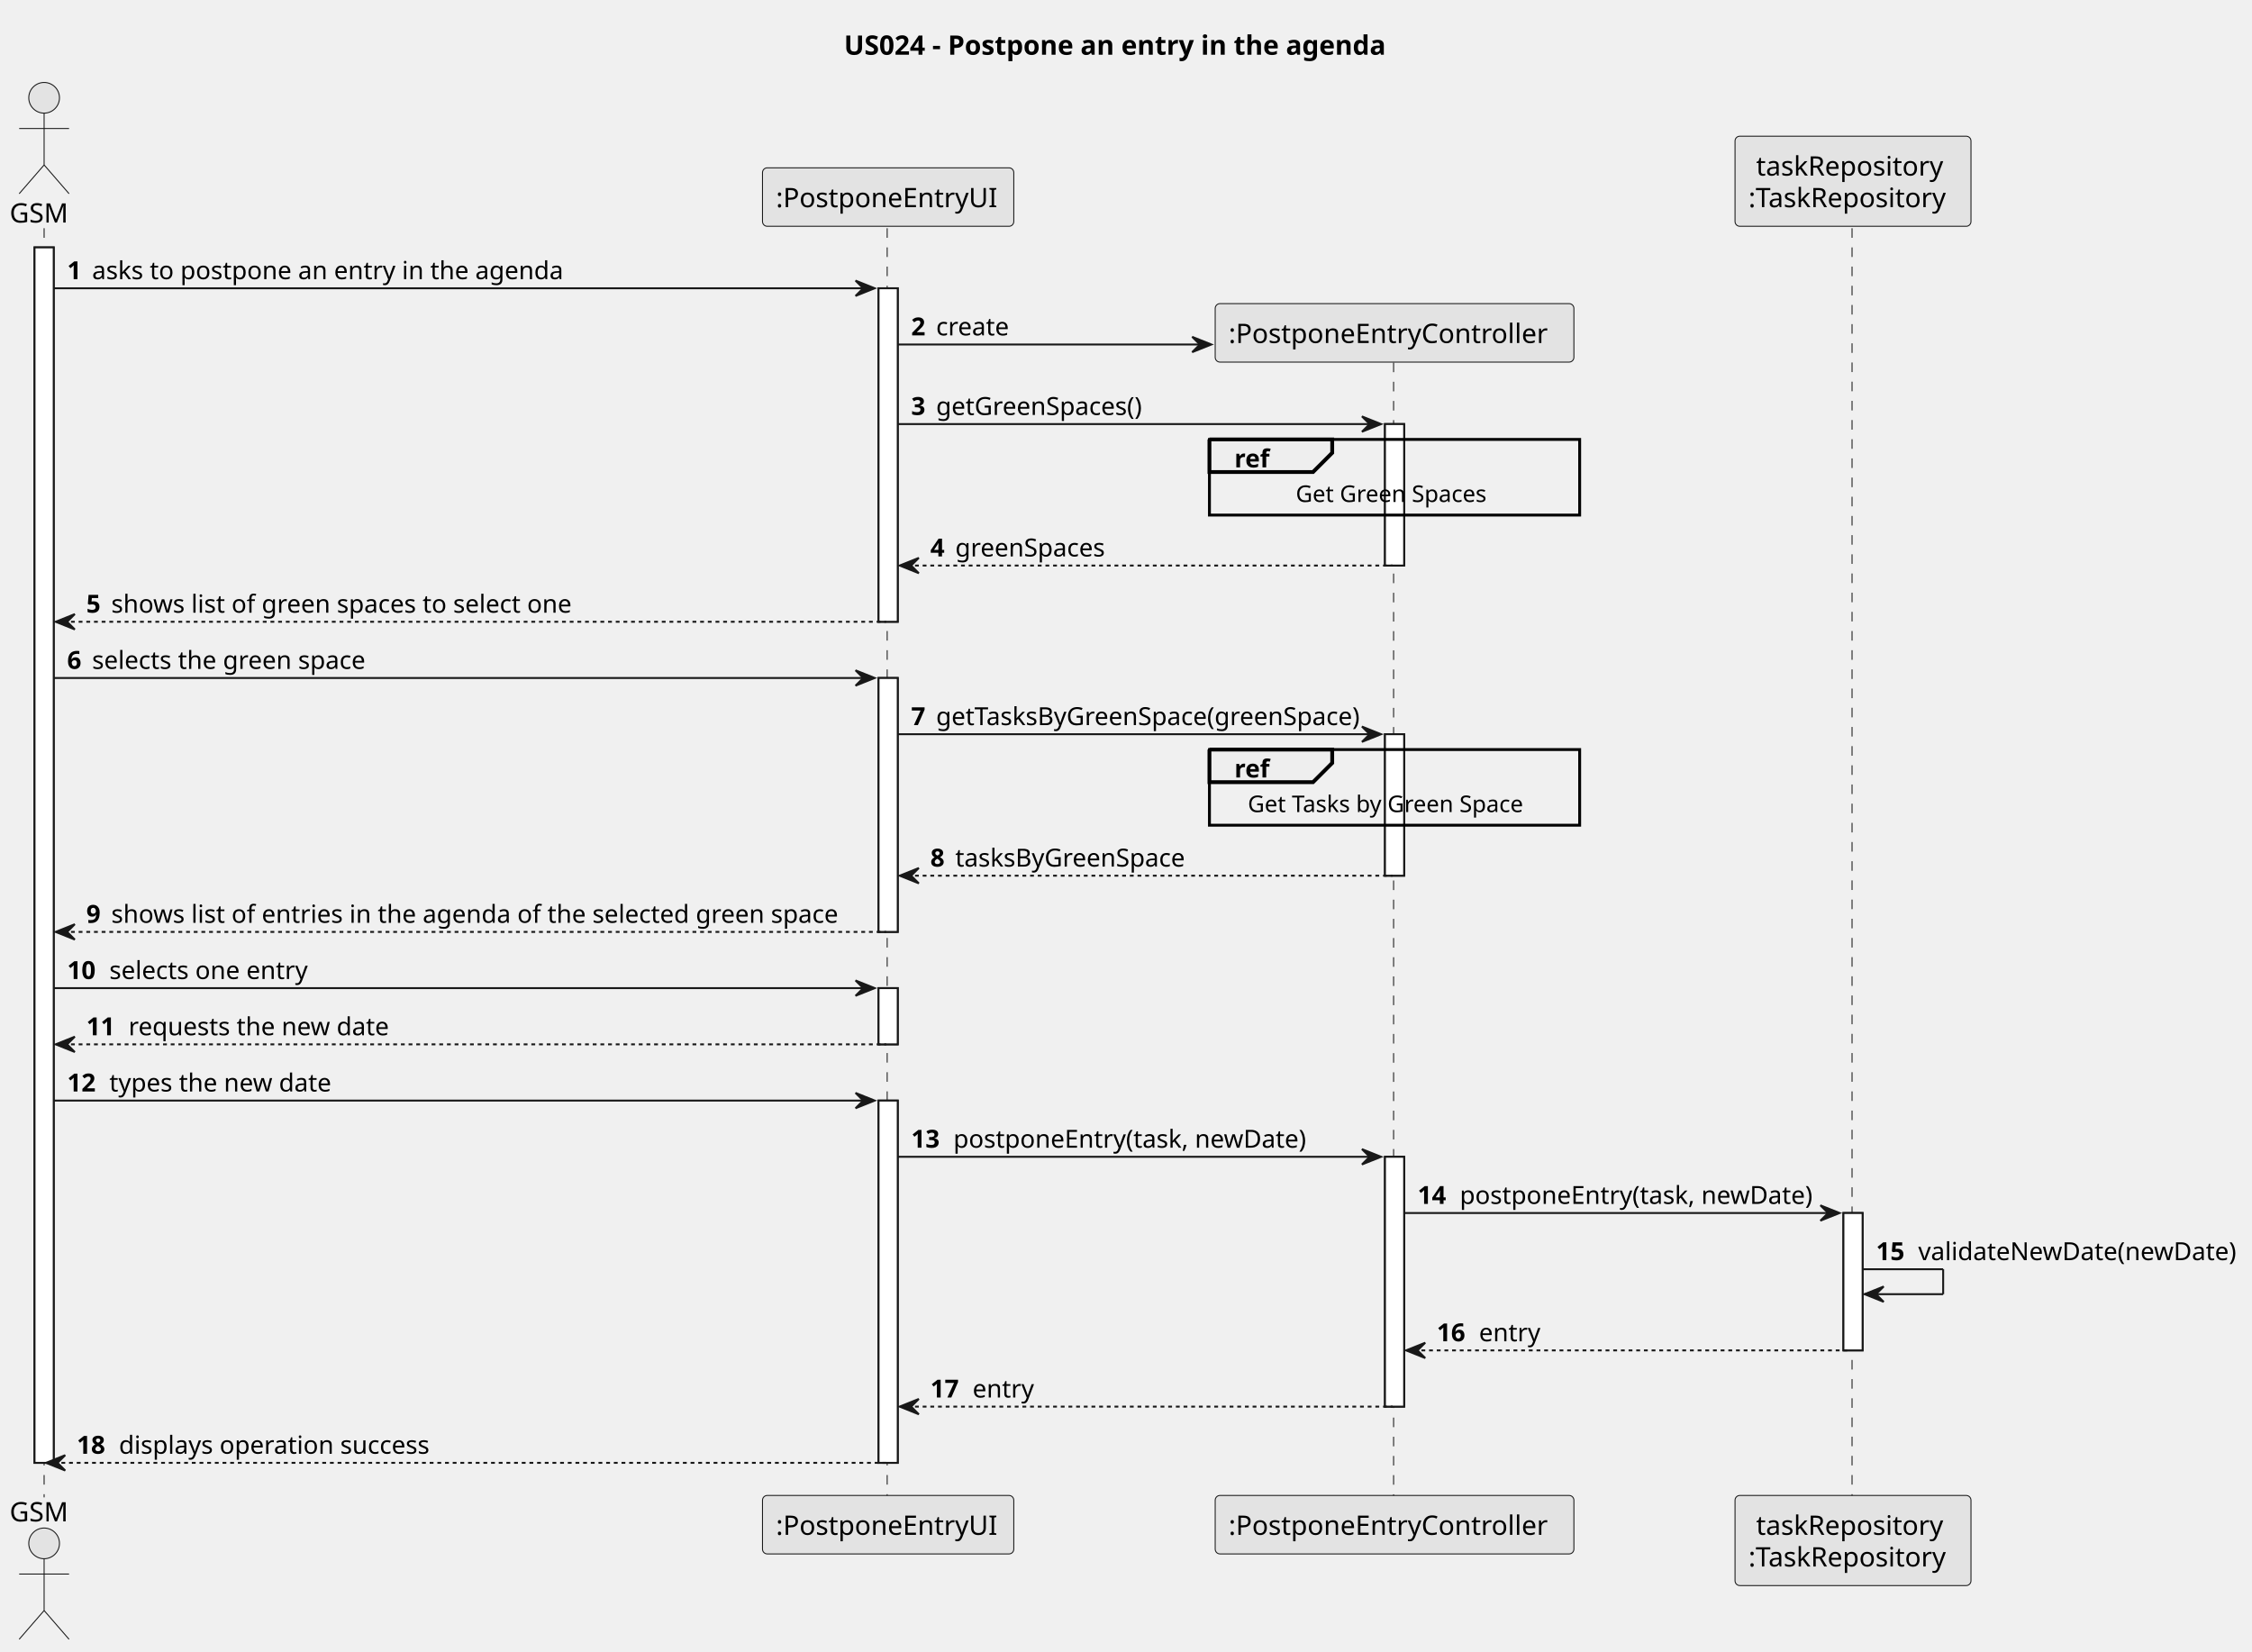
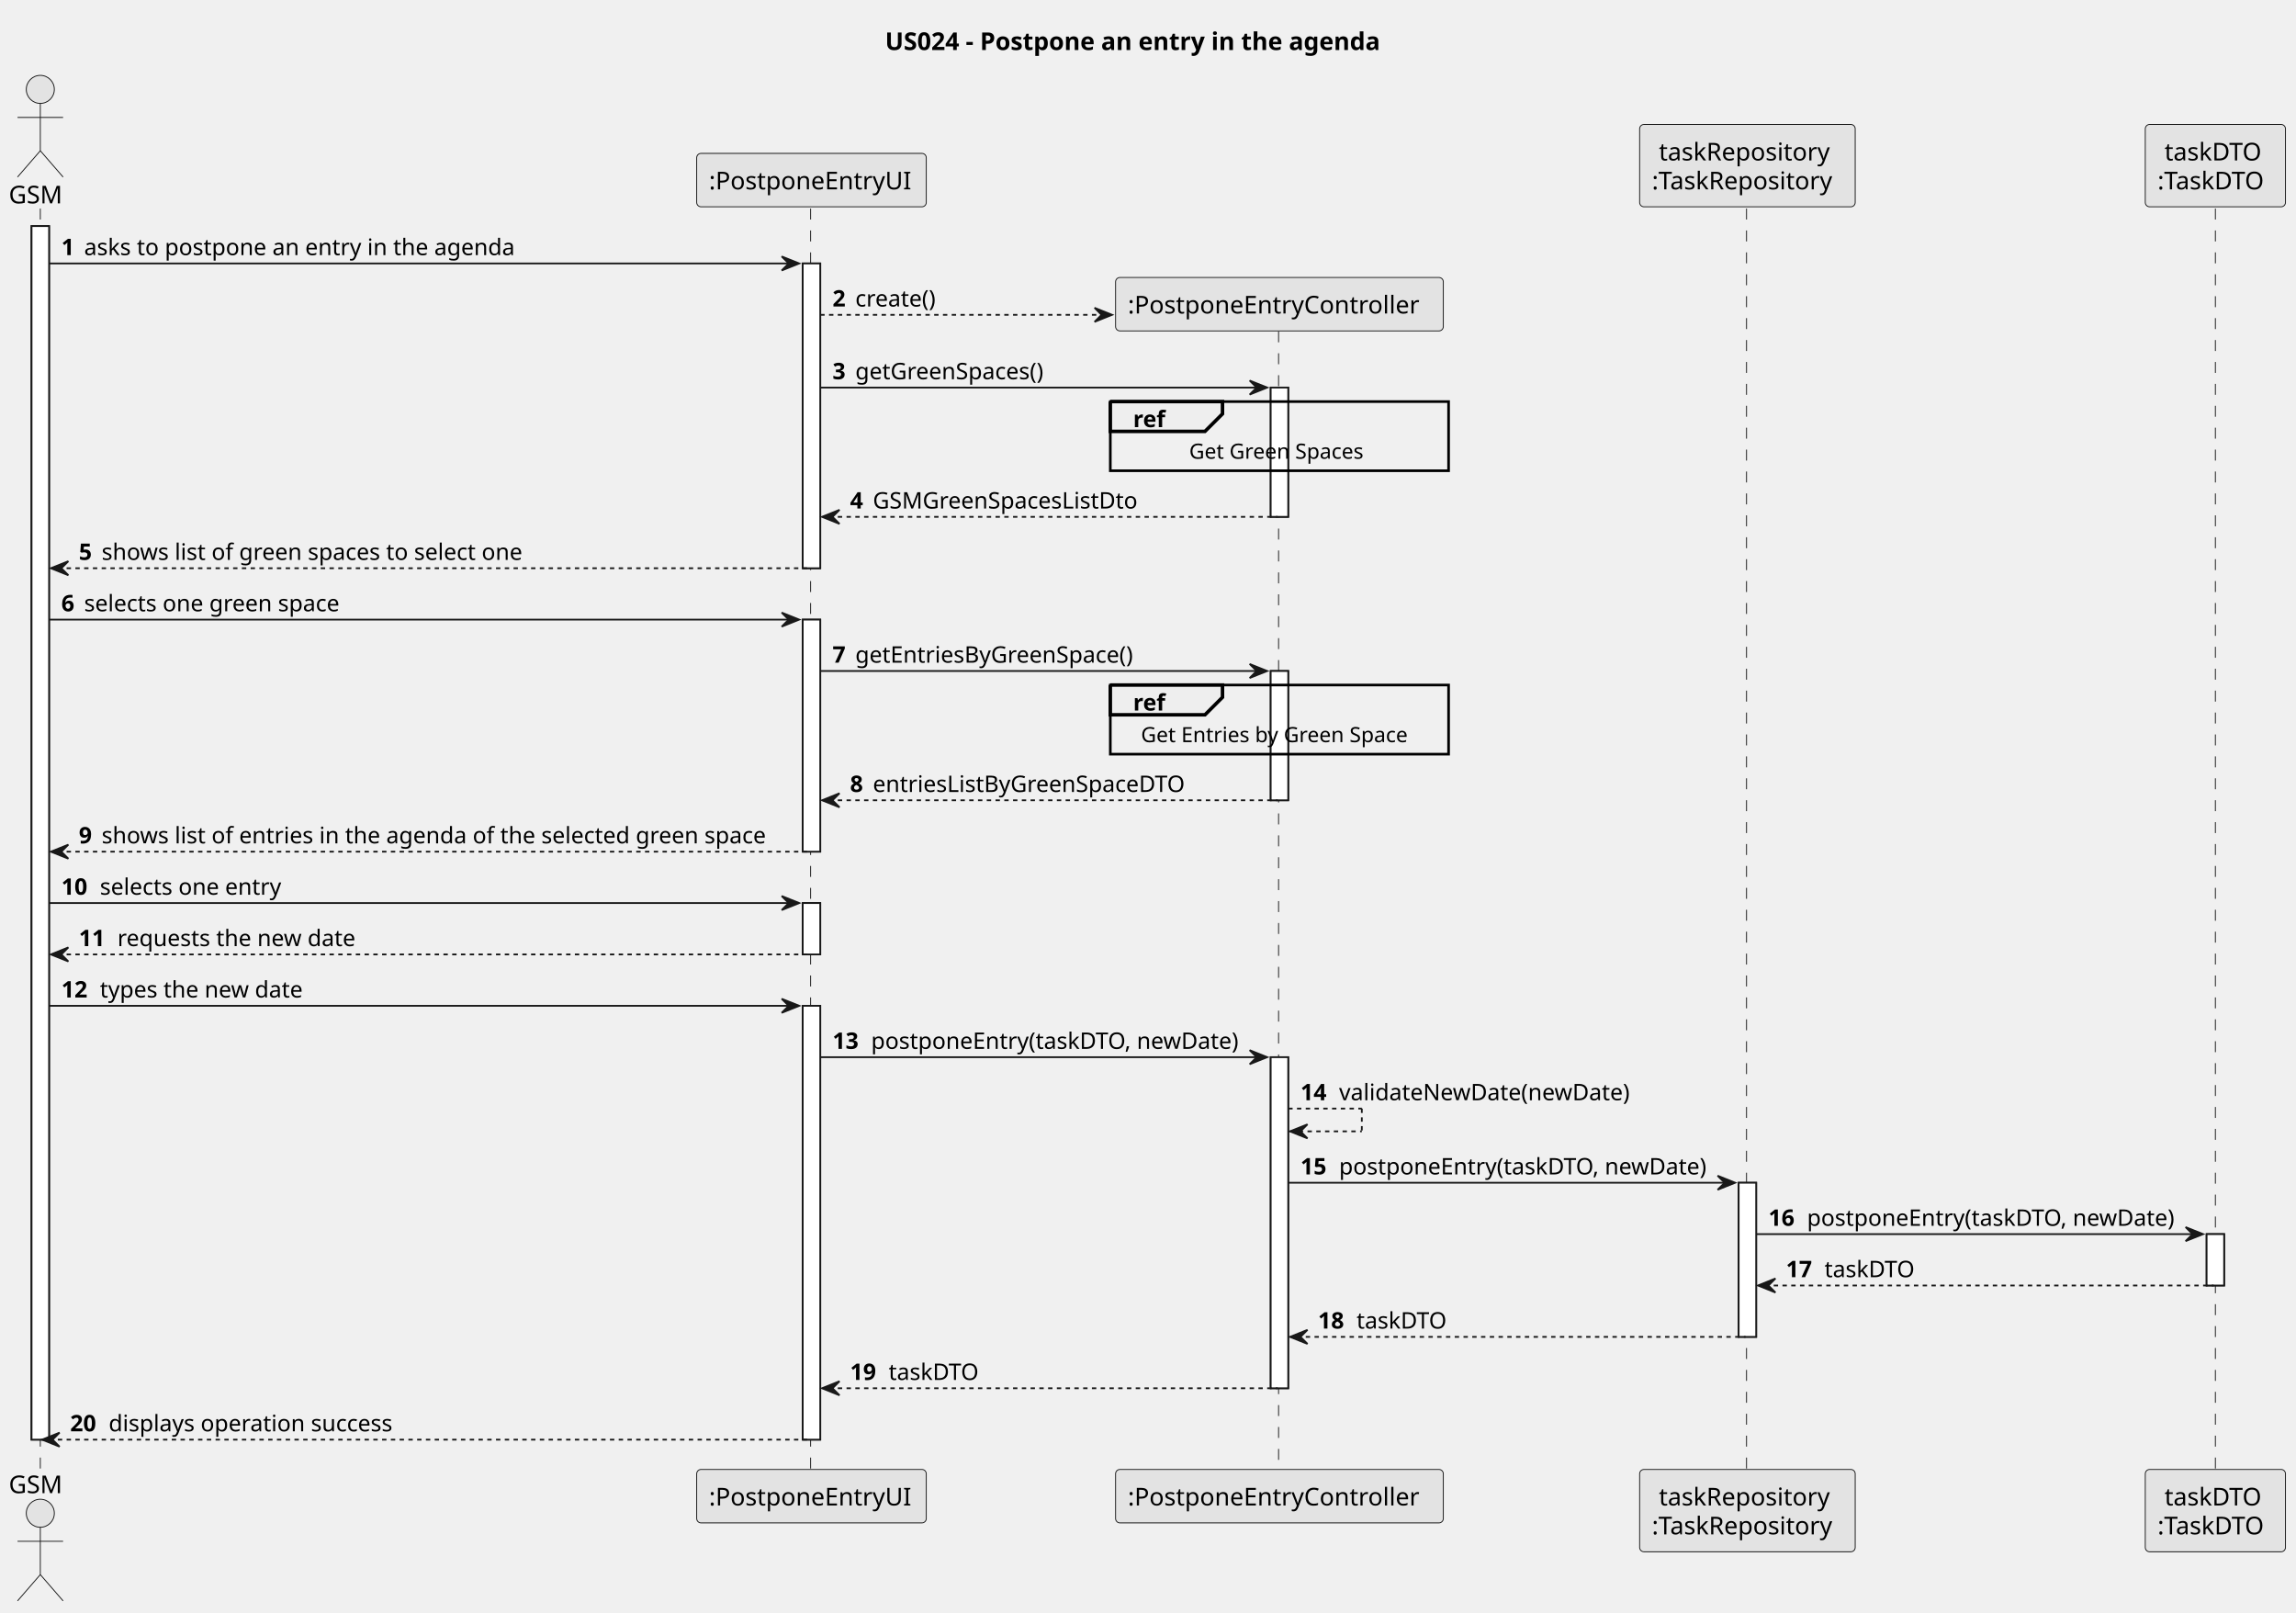
- <svg xmlns="http://www.w3.org/2000/svg" contentStyleType="text/css" height="861px" preserveAspectRatio="none" style="width:1174px;height:861px;background:#FFFFFF;" version="1.1" viewBox="0 0 1174 861" width="1174px" zoomAndPan="magnify">
+ <svg xmlns="http://www.w3.org/2000/svg" contentStyleType="text/css" height="736px" preserveAspectRatio="none" style="width:1048px;height:736px;background:#FFFFFF;" version="1.1" viewBox="0 0 1048 736" width="1048px" zoomAndPan="magnify">
  <defs />
  <g>
-     <text fill="#000000" font-family="sans-serif" font-size="14" font-weight="bold" lengthAdjust="spacing" textLength="298" x="440" y="28.535">US024 - Postpone an entry in the agenda</text>
-     <rect fill="#FFFFFF" height="633.654" style="stroke:#181818;stroke-width:1.0;" width="10" x="18" y="128.977" />
-     <rect fill="#FFFFFF" height="173.863" style="stroke:#181818;stroke-width:1.0;" width="10" x="458" y="150.287" />
-     <rect fill="#FFFFFF" height="132.375" style="stroke:#181818;stroke-width:1.0;" width="10" x="458" y="353.461" />
-     <rect fill="#FFFFFF" height="29.311" style="stroke:#181818;stroke-width:1.0;" width="10" x="458" y="515.146" />
-     <rect fill="#FFFFFF" height="188.863" style="stroke:#181818;stroke-width:1.0;" width="10" x="458" y="573.768" />
-     <rect fill="#FFFFFF" height="73.754" style="stroke:#181818;stroke-width:1.0;" width="10" x="722" y="221.086" />
-     <rect fill="#FFFFFF" height="73.754" style="stroke:#181818;stroke-width:1.0;" width="10" x="722" y="382.772" />
-     <rect fill="#FFFFFF" height="130.242" style="stroke:#181818;stroke-width:1.0;" width="10" x="722" y="603.078" />
-     <rect fill="#FFFFFF" height="71.621" style="stroke:#181818;stroke-width:1.0;" width="10" x="961" y="632.389" />
-     <line style="stroke:#181818;stroke-width:0.5;stroke-dasharray:5.0,5.0;" x1="23" x2="23" y1="118.977" y2="780.631" />
-     <line style="stroke:#181818;stroke-width:0.5;stroke-dasharray:5.0,5.0;" x1="462.5" x2="462.5" y1="118.977" y2="780.631" />
-     <line style="stroke:#181818;stroke-width:0.5;stroke-dasharray:5.0,5.0;" x1="726.5" x2="726.5" y1="189.031" y2="780.631" />
-     <line style="stroke:#181818;stroke-width:0.5;stroke-dasharray:5.0,5.0;" x1="965.5" x2="965.5" y1="118.977" y2="780.631" />
-     <text fill="#000000" font-family="sans-serif" font-size="14" lengthAdjust="spacing" textLength="30" x="5" y="116.023">GSM</text>
-     <ellipse cx="23" cy="50.988" fill="#E3E3E3" rx="8" ry="8" style="stroke:#181818;stroke-width:0.5;" />
-     <path d="M23,58.988 L23,85.988 M10,66.988 L36,66.988 M23,85.988 L10,100.988 M23,85.988 L36,100.988 " fill="none" style="stroke:#181818;stroke-width:0.5;" />
-     <text fill="#000000" font-family="sans-serif" font-size="14" lengthAdjust="spacing" textLength="30" x="5" y="793.166">GSM</text>
-     <ellipse cx="23" cy="804.619" fill="#E3E3E3" rx="8" ry="8" style="stroke:#181818;stroke-width:0.5;" />
-     <path d="M23,812.619 L23,839.619 M10,820.619 L36,820.619 M23,839.619 L10,854.619 M23,839.619 L36,854.619 " fill="none" style="stroke:#181818;stroke-width:0.5;" />
-     <rect fill="#E3E3E3" height="30.488" rx="2.5" ry="2.5" style="stroke:#181818;stroke-width:0.5;" width="131" x="397.5" y="87.488" />
-     <text fill="#000000" font-family="sans-serif" font-size="14" lengthAdjust="spacing" textLength="117" x="404.5" y="108.023">:PostponeEntryUI</text>
-     <rect fill="#E3E3E3" height="30.488" rx="2.5" ry="2.5" style="stroke:#181818;stroke-width:0.5;" width="131" x="397.5" y="779.631" />
-     <text fill="#000000" font-family="sans-serif" font-size="14" lengthAdjust="spacing" textLength="117" x="404.5" y="800.166">:PostponeEntryUI</text>
-     <rect fill="#E3E3E3" height="30.488" rx="2.5" ry="2.5" style="stroke:#181818;stroke-width:0.5;" width="187" x="633.5" y="779.631" />
-     <text fill="#000000" font-family="sans-serif" font-size="14" lengthAdjust="spacing" textLength="173" x="640.5" y="800.166">:PostponeEntryController</text>
-     <rect fill="#E3E3E3" height="46.977" rx="2.5" ry="2.5" style="stroke:#181818;stroke-width:0.5;" width="123" x="904.5" y="71" />
-     <text fill="#000000" font-family="sans-serif" font-size="14" lengthAdjust="spacing" textLength="101" x="915.5" y="91.535">taskRepository</text>
-     <text fill="#000000" font-family="sans-serif" font-size="14" lengthAdjust="spacing" textLength="109" x="911.5" y="108.023">:TaskRepository</text>
-     <rect fill="#E3E3E3" height="46.977" rx="2.5" ry="2.5" style="stroke:#181818;stroke-width:0.5;" width="123" x="904.5" y="779.631" />
-     <text fill="#000000" font-family="sans-serif" font-size="14" lengthAdjust="spacing" textLength="101" x="915.5" y="800.166">taskRepository</text>
-     <text fill="#000000" font-family="sans-serif" font-size="14" lengthAdjust="spacing" textLength="109" x="911.5" y="816.654">:TaskRepository</text>
-     <rect fill="#FFFFFF" height="633.654" style="stroke:#181818;stroke-width:1.0;" width="10" x="18" y="128.977" />
-     <rect fill="#FFFFFF" height="173.863" style="stroke:#181818;stroke-width:1.0;" width="10" x="458" y="150.287" />
-     <rect fill="#FFFFFF" height="132.375" style="stroke:#181818;stroke-width:1.0;" width="10" x="458" y="353.461" />
-     <rect fill="#FFFFFF" height="29.311" style="stroke:#181818;stroke-width:1.0;" width="10" x="458" y="515.146" />
-     <rect fill="#FFFFFF" height="188.863" style="stroke:#181818;stroke-width:1.0;" width="10" x="458" y="573.768" />
-     <rect fill="#FFFFFF" height="73.754" style="stroke:#181818;stroke-width:1.0;" width="10" x="722" y="221.086" />
-     <rect fill="#FFFFFF" height="73.754" style="stroke:#181818;stroke-width:1.0;" width="10" x="722" y="382.772" />
-     <rect fill="#FFFFFF" height="130.242" style="stroke:#181818;stroke-width:1.0;" width="10" x="722" y="603.078" />
-     <rect fill="#FFFFFF" height="71.621" style="stroke:#181818;stroke-width:1.0;" width="10" x="961" y="632.389" />
-     <polygon fill="#181818" points="446,146.287,456,150.287,446,154.287,450,150.287" style="stroke:#181818;stroke-width:1.0;" />
-     <line style="stroke:#181818;stroke-width:1.0;" x1="28" x2="452" y1="150.287" y2="150.287" />
-     <text fill="#000000" font-family="sans-serif" font-size="13" font-weight="bold" lengthAdjust="spacing" textLength="9" x="35" y="145.545">1</text>
-     <text fill="#000000" font-family="sans-serif" font-size="13" lengthAdjust="spacing" textLength="253" x="48" y="145.545">asks to postpone an entry in the agenda</text>
-     <polygon fill="#181818" points="621.5,175.598,631.5,179.598,621.5,183.598,625.5,179.598" style="stroke:#181818;stroke-width:1.0;" />
-     <line style="stroke:#181818;stroke-width:1.0;" x1="468" x2="627.5" y1="179.598" y2="179.598" />
-     <text fill="#000000" font-family="sans-serif" font-size="13" font-weight="bold" lengthAdjust="spacing" textLength="9" x="475" y="174.856">2</text>
-     <text fill="#000000" font-family="sans-serif" font-size="13" lengthAdjust="spacing" textLength="38" x="488" y="174.856">create</text>
-     <rect fill="#E3E3E3" height="30.488" rx="2.5" ry="2.5" style="stroke:#181818;stroke-width:0.5;" width="187" x="633.5" y="158.287" />
-     <text fill="#000000" font-family="sans-serif" font-size="14" lengthAdjust="spacing" textLength="173" x="640.5" y="178.822">:PostponeEntryController</text>
-     <polygon fill="#181818" points="710,217.086,720,221.086,710,225.086,714,221.086" style="stroke:#181818;stroke-width:1.0;" />
-     <line style="stroke:#181818;stroke-width:1.0;" x1="468" x2="716" y1="221.086" y2="221.086" />
-     <text fill="#000000" font-family="sans-serif" font-size="13" font-weight="bold" lengthAdjust="spacing" textLength="9" x="475" y="216.344">3</text>
-     <text fill="#000000" font-family="sans-serif" font-size="13" lengthAdjust="spacing" textLength="107" x="488" y="216.344">getGreenSpaces()</text>
-     <rect fill="none" height="39.443" style="stroke:#000000;stroke-width:1.5;" width="193" x="630.5" y="229.086" />
-     <path d="M630.5,229.086 L694.5,229.086 L694.5,236.086 L684.5,246.086 L630.5,246.086 L630.5,229.086 " fill="#EEEEEE" style="stroke:#000000;stroke-width:2.0;" />
-     <text fill="#000000" font-family="sans-serif" font-size="13" font-weight="bold" lengthAdjust="spacing" textLength="19" x="643.5" y="243.654">ref</text>
-     <text fill="#000000" font-family="sans-serif" font-size="12" lengthAdjust="spacing" textLength="103" x="675.5" y="261.688">Get Green Spaces</text>
-     <polygon fill="#181818" points="479,290.84,469,294.84,479,298.84,475,294.84" style="stroke:#181818;stroke-width:1.0;" />
-     <line style="stroke:#181818;stroke-width:1.0;stroke-dasharray:2.0,2.0;" x1="473" x2="726" y1="294.84" y2="294.84" />
-     <text fill="#000000" font-family="sans-serif" font-size="13" font-weight="bold" lengthAdjust="spacing" textLength="9" x="485" y="290.098">4</text>
-     <text fill="#000000" font-family="sans-serif" font-size="13" lengthAdjust="spacing" textLength="78" x="498" y="290.098">greenSpaces</text>
-     <polygon fill="#181818" points="39,320.15,29,324.15,39,328.15,35,324.15" style="stroke:#181818;stroke-width:1.0;" />
-     <line style="stroke:#181818;stroke-width:1.0;stroke-dasharray:2.0,2.0;" x1="33" x2="462" y1="324.15" y2="324.15" />
-     <text fill="#000000" font-family="sans-serif" font-size="13" font-weight="bold" lengthAdjust="spacing" textLength="9" x="45" y="319.408">5</text>
-     <text fill="#000000" font-family="sans-serif" font-size="13" lengthAdjust="spacing" textLength="252" x="58" y="319.408">shows list of green spaces to select one</text>
-     <polygon fill="#181818" points="446,349.461,456,353.461,446,357.461,450,353.461" style="stroke:#181818;stroke-width:1.0;" />
-     <line style="stroke:#181818;stroke-width:1.0;" x1="28" x2="452" y1="353.461" y2="353.461" />
-     <text fill="#000000" font-family="sans-serif" font-size="13" font-weight="bold" lengthAdjust="spacing" textLength="9" x="35" y="348.719">6</text>
-     <text fill="#000000" font-family="sans-serif" font-size="13" lengthAdjust="spacing" textLength="147" x="48" y="348.719">selects the green space</text>
-     <polygon fill="#181818" points="710,378.772,720,382.772,710,386.772,714,382.772" style="stroke:#181818;stroke-width:1.0;" />
-     <line style="stroke:#181818;stroke-width:1.0;" x1="468" x2="716" y1="382.772" y2="382.772" />
-     <text fill="#000000" font-family="sans-serif" font-size="13" font-weight="bold" lengthAdjust="spacing" textLength="9" x="475" y="378.029">7</text>
-     <text fill="#000000" font-family="sans-serif" font-size="13" lengthAdjust="spacing" textLength="222" x="488" y="378.029">getTasksByGreenSpace(greenSpace)</text>
-     <rect fill="none" height="39.443" style="stroke:#000000;stroke-width:1.5;" width="193" x="630.5" y="390.772" />
-     <path d="M630.5,390.772 L694.5,390.772 L694.5,397.772 L684.5,407.772 L630.5,407.772 L630.5,390.772 " fill="#EEEEEE" style="stroke:#000000;stroke-width:2.0;" />
-     <text fill="#000000" font-family="sans-serif" font-size="13" font-weight="bold" lengthAdjust="spacing" textLength="19" x="643.5" y="405.34">ref</text>
-     <text fill="#000000" font-family="sans-serif" font-size="12" lengthAdjust="spacing" textLength="153" x="650.5" y="423.373">Get Tasks by Green Space</text>
-     <polygon fill="#181818" points="479,452.525,469,456.525,479,460.525,475,456.525" style="stroke:#181818;stroke-width:1.0;" />
-     <line style="stroke:#181818;stroke-width:1.0;stroke-dasharray:2.0,2.0;" x1="473" x2="726" y1="456.525" y2="456.525" />
-     <text fill="#000000" font-family="sans-serif" font-size="13" font-weight="bold" lengthAdjust="spacing" textLength="9" x="485" y="451.783">8</text>
-     <text fill="#000000" font-family="sans-serif" font-size="13" lengthAdjust="spacing" textLength="120" x="498" y="451.783">tasksByGreenSpace</text>
-     <polygon fill="#181818" points="39,481.836,29,485.836,39,489.836,35,485.836" style="stroke:#181818;stroke-width:1.0;" />
-     <line style="stroke:#181818;stroke-width:1.0;stroke-dasharray:2.0,2.0;" x1="33" x2="462" y1="485.836" y2="485.836" />
-     <text fill="#000000" font-family="sans-serif" font-size="13" font-weight="bold" lengthAdjust="spacing" textLength="9" x="45" y="481.094">9</text>
-     <text fill="#000000" font-family="sans-serif" font-size="13" lengthAdjust="spacing" textLength="393" x="58" y="481.094">shows list of entries in the agenda of the selected green space</text>
-     <polygon fill="#181818" points="446,511.147,456,515.146,446,519.146,450,515.146" style="stroke:#181818;stroke-width:1.0;" />
-     <line style="stroke:#181818;stroke-width:1.0;" x1="28" x2="452" y1="515.146" y2="515.146" />
-     <text fill="#000000" font-family="sans-serif" font-size="13" font-weight="bold" lengthAdjust="spacing" textLength="18" x="35" y="510.404">10</text>
-     <text fill="#000000" font-family="sans-serif" font-size="13" lengthAdjust="spacing" textLength="107" x="57" y="510.404">selects one entry</text>
-     <polygon fill="#181818" points="39,540.457,29,544.457,39,548.457,35,544.457" style="stroke:#181818;stroke-width:1.0;" />
-     <line style="stroke:#181818;stroke-width:1.0;stroke-dasharray:2.0,2.0;" x1="33" x2="462" y1="544.457" y2="544.457" />
-     <text fill="#000000" font-family="sans-serif" font-size="13" font-weight="bold" lengthAdjust="spacing" textLength="18" x="45" y="539.715">11</text>
-     <text fill="#000000" font-family="sans-serif" font-size="13" lengthAdjust="spacing" textLength="138" x="67" y="539.715">requests the new date</text>
-     <polygon fill="#181818" points="446,569.768,456,573.768,446,577.768,450,573.768" style="stroke:#181818;stroke-width:1.0;" />
-     <line style="stroke:#181818;stroke-width:1.0;" x1="28" x2="452" y1="573.768" y2="573.768" />
-     <text fill="#000000" font-family="sans-serif" font-size="13" font-weight="bold" lengthAdjust="spacing" textLength="18" x="35" y="569.025">12</text>
-     <text fill="#000000" font-family="sans-serif" font-size="13" lengthAdjust="spacing" textLength="118" x="57" y="569.025">types the new date</text>
-     <polygon fill="#181818" points="710,599.078,720,603.078,710,607.078,714,603.078" style="stroke:#181818;stroke-width:1.0;" />
-     <line style="stroke:#181818;stroke-width:1.0;" x1="468" x2="716" y1="603.078" y2="603.078" />
-     <text fill="#000000" font-family="sans-serif" font-size="13" font-weight="bold" lengthAdjust="spacing" textLength="18" x="475" y="598.336">13</text>
-     <text fill="#000000" font-family="sans-serif" font-size="13" lengthAdjust="spacing" textLength="188" x="497" y="598.336">postponeEntry(task, newDate)</text>
-     <polygon fill="#181818" points="949,628.389,959,632.389,949,636.389,953,632.389" style="stroke:#181818;stroke-width:1.0;" />
-     <line style="stroke:#181818;stroke-width:1.0;" x1="732" x2="955" y1="632.389" y2="632.389" />
-     <text fill="#000000" font-family="sans-serif" font-size="13" font-weight="bold" lengthAdjust="spacing" textLength="18" x="739" y="627.646">14</text>
-     <text fill="#000000" font-family="sans-serif" font-size="13" lengthAdjust="spacing" textLength="188" x="761" y="627.646">postponeEntry(task, newDate)</text>
-     <line style="stroke:#181818;stroke-width:1.0;" x1="971" x2="1013" y1="661.699" y2="661.699" />
-     <line style="stroke:#181818;stroke-width:1.0;" x1="1013" x2="1013" y1="661.699" y2="674.699" />
-     <line style="stroke:#181818;stroke-width:1.0;" x1="972" x2="1013" y1="674.699" y2="674.699" />
-     <polygon fill="#181818" points="982,670.699,972,674.699,982,678.699,978,674.699" style="stroke:#181818;stroke-width:1.0;" />
-     <text fill="#000000" font-family="sans-serif" font-size="13" font-weight="bold" lengthAdjust="spacing" textLength="18" x="978" y="656.957">15</text>
-     <text fill="#000000" font-family="sans-serif" font-size="13" lengthAdjust="spacing" textLength="167" x="1000" y="656.957">validateNewDate(newDate)</text>
-     <polygon fill="#181818" points="743,700.01,733,704.01,743,708.01,739,704.01" style="stroke:#181818;stroke-width:1.0;" />
-     <line style="stroke:#181818;stroke-width:1.0;stroke-dasharray:2.0,2.0;" x1="737" x2="965" y1="704.01" y2="704.01" />
-     <text fill="#000000" font-family="sans-serif" font-size="13" font-weight="bold" lengthAdjust="spacing" textLength="18" x="749" y="699.268">16</text>
-     <text fill="#000000" font-family="sans-serif" font-size="13" lengthAdjust="spacing" textLength="32" x="771" y="699.268">entry</text>
-     <polygon fill="#181818" points="479,729.32,469,733.32,479,737.32,475,733.32" style="stroke:#181818;stroke-width:1.0;" />
-     <line style="stroke:#181818;stroke-width:1.0;stroke-dasharray:2.0,2.0;" x1="473" x2="726" y1="733.32" y2="733.32" />
-     <text fill="#000000" font-family="sans-serif" font-size="13" font-weight="bold" lengthAdjust="spacing" textLength="18" x="485" y="728.578">17</text>
-     <text fill="#000000" font-family="sans-serif" font-size="13" lengthAdjust="spacing" textLength="32" x="507" y="728.578">entry</text>
-     <polygon fill="#181818" points="34,758.631,24,762.631,34,766.631,30,762.631" style="stroke:#181818;stroke-width:1.0;" />
-     <line style="stroke:#181818;stroke-width:1.0;stroke-dasharray:2.0,2.0;" x1="28" x2="462" y1="762.631" y2="762.631" />
-     <text fill="#000000" font-family="sans-serif" font-size="13" font-weight="bold" lengthAdjust="spacing" textLength="18" x="40" y="757.889">18</text>
-     <text fill="#000000" font-family="sans-serif" font-size="13" lengthAdjust="spacing" textLength="170" x="62" y="757.889">displays operation success</text>
+     <text fill="#000000" font-family="sans-serif" font-size="11.2" font-weight="bold" lengthAdjust="spacing" textLength="238.4" x="404" y="22.828">US024 - Postpone an entry in the agenda</text>
+     <rect fill="#FFFFFF" height="553.82" style="stroke:#181818;stroke-width:0.8;" width="8" x="14.4" y="103.181" />
+     <rect fill="#FFFFFF" height="139.091" style="stroke:#181818;stroke-width:0.8;" width="8" x="366.4" y="120.23" />
+     <rect fill="#FFFFFF" height="105.9" style="stroke:#181818;stroke-width:0.8;" width="8" x="366.4" y="282.769" />
+     <rect fill="#FFFFFF" height="23.448" style="stroke:#181818;stroke-width:0.8;" width="8" x="366.4" y="412.117" />
+     <rect fill="#FFFFFF" height="197.988" style="stroke:#181818;stroke-width:0.8;" width="8" x="366.4" y="459.014" />
+     <rect fill="#FFFFFF" height="59.003" style="stroke:#181818;stroke-width:0.8;" width="8" x="580" y="176.869" />
+     <rect fill="#FFFFFF" height="59.003" style="stroke:#181818;stroke-width:0.8;" width="8" x="580" y="306.217" />
+     <rect fill="#FFFFFF" height="151.091" style="stroke:#181818;stroke-width:0.8;" width="8" x="580" y="482.462" />
+     <rect fill="#FFFFFF" height="70.345" style="stroke:#181818;stroke-width:0.8;" width="8" x="793.6" y="539.759" />
+     <rect fill="#FFFFFF" height="23.448" style="stroke:#181818;stroke-width:0.8;" width="8" x="1007.2" y="563.208" />
+     <line style="stroke:#181818;stroke-width:0.4;stroke-dasharray:5.0,5.0;" x1="18.4" x2="18.4" y1="95.181" y2="671.402" />
+     <line style="stroke:#181818;stroke-width:0.4;stroke-dasharray:5.0,5.0;" x1="370" x2="370" y1="95.181" y2="671.402" />
+     <line style="stroke:#181818;stroke-width:0.4;stroke-dasharray:5.0,5.0;" x1="583.6" x2="583.6" y1="151.225" y2="671.402" />
+     <line style="stroke:#181818;stroke-width:0.4;stroke-dasharray:5.0,5.0;" x1="797.2" x2="797.2" y1="95.181" y2="671.402" />
+     <line style="stroke:#181818;stroke-width:0.4;stroke-dasharray:5.0,5.0;" x1="1011.2" x2="1011.2" y1="95.181" y2="671.402" />
+     <text fill="#000000" font-family="sans-serif" font-size="11.2" lengthAdjust="spacing" textLength="24" x="4" y="92.819">GSM</text>
+     <ellipse cx="18.4" cy="40.791" fill="#E3E3E3" rx="6.4" ry="6.4" style="stroke:#181818;stroke-width:0.4;" />
+     <path d="M18.4,47.191 L18.4,68.791 M8,53.591 L28.8,53.591 M18.4,68.791 L8,80.791 M18.4,68.791 L28.8,80.791 " fill="none" style="stroke:#181818;stroke-width:0.4;" />
+     <text fill="#000000" font-family="sans-serif" font-size="11.2" lengthAdjust="spacing" textLength="24" x="4" y="681.43">GSM</text>
+     <ellipse cx="18.4" cy="690.592" fill="#E3E3E3" rx="6.4" ry="6.4" style="stroke:#181818;stroke-width:0.4;" />
+     <path d="M18.4,696.992 L18.4,718.592 M8,703.392 L28.8,703.392 M18.4,718.592 L8,730.592 M18.4,718.592 L28.8,730.592 " fill="none" style="stroke:#181818;stroke-width:0.4;" />
+     <rect fill="#E3E3E3" height="24.391" rx="2" ry="2" style="stroke:#181818;stroke-width:0.4;" width="104.8" x="318" y="69.991" />
+     <text fill="#000000" font-family="sans-serif" font-size="11.2" lengthAdjust="spacing" textLength="93.6" x="323.6" y="86.419">:PostponeEntryUI</text>
+     <rect fill="#E3E3E3" height="24.391" rx="2" ry="2" style="stroke:#181818;stroke-width:0.4;" width="104.8" x="318" y="670.602" />
+     <text fill="#000000" font-family="sans-serif" font-size="11.2" lengthAdjust="spacing" textLength="93.6" x="323.6" y="687.03">:PostponeEntryUI</text>
+     <rect fill="#E3E3E3" height="24.391" rx="2" ry="2" style="stroke:#181818;stroke-width:0.4;" width="149.6" x="509.2" y="670.602" />
+     <text fill="#000000" font-family="sans-serif" font-size="11.2" lengthAdjust="spacing" textLength="138.4" x="514.8" y="687.03">:PostponeEntryController</text>
+     <rect fill="#E3E3E3" height="37.581" rx="2" ry="2" style="stroke:#181818;stroke-width:0.4;" width="98.4" x="748.4" y="56.8" />
+     <text fill="#000000" font-family="sans-serif" font-size="11.2" lengthAdjust="spacing" textLength="80.8" x="757.2" y="73.228">taskRepository</text>
+     <text fill="#000000" font-family="sans-serif" font-size="11.2" lengthAdjust="spacing" textLength="87.2" x="754" y="86.419">:TaskRepository</text>
+     <rect fill="#E3E3E3" height="37.581" rx="2" ry="2" style="stroke:#181818;stroke-width:0.4;" width="98.4" x="748.4" y="670.602" />
+     <text fill="#000000" font-family="sans-serif" font-size="11.2" lengthAdjust="spacing" textLength="80.8" x="757.2" y="687.03">taskRepository</text>
+     <text fill="#000000" font-family="sans-serif" font-size="11.2" lengthAdjust="spacing" textLength="87.2" x="754" y="700.22">:TaskRepository</text>
+     <rect fill="#E3E3E3" height="37.581" rx="2" ry="2" style="stroke:#181818;stroke-width:0.4;" width="64" x="979.2" y="56.8" />
+     <text fill="#000000" font-family="sans-serif" font-size="11.2" lengthAdjust="spacing" textLength="46.4" x="988" y="73.228">taskDTO</text>
+     <text fill="#000000" font-family="sans-serif" font-size="11.2" lengthAdjust="spacing" textLength="52.8" x="984.8" y="86.419">:TaskDTO</text>
+     <rect fill="#E3E3E3" height="37.581" rx="2" ry="2" style="stroke:#181818;stroke-width:0.4;" width="64" x="979.2" y="670.602" />
+     <text fill="#000000" font-family="sans-serif" font-size="11.2" lengthAdjust="spacing" textLength="46.4" x="988" y="687.03">taskDTO</text>
+     <text fill="#000000" font-family="sans-serif" font-size="11.2" lengthAdjust="spacing" textLength="52.8" x="984.8" y="700.22">:TaskDTO</text>
+     <rect fill="#FFFFFF" height="553.82" style="stroke:#181818;stroke-width:0.8;" width="8" x="14.4" y="103.181" />
+     <rect fill="#FFFFFF" height="139.091" style="stroke:#181818;stroke-width:0.8;" width="8" x="366.4" y="120.23" />
+     <rect fill="#FFFFFF" height="105.9" style="stroke:#181818;stroke-width:0.8;" width="8" x="366.4" y="282.769" />
+     <rect fill="#FFFFFF" height="23.448" style="stroke:#181818;stroke-width:0.8;" width="8" x="366.4" y="412.117" />
+     <rect fill="#FFFFFF" height="197.988" style="stroke:#181818;stroke-width:0.8;" width="8" x="366.4" y="459.014" />
+     <rect fill="#FFFFFF" height="59.003" style="stroke:#181818;stroke-width:0.8;" width="8" x="580" y="176.869" />
+     <rect fill="#FFFFFF" height="59.003" style="stroke:#181818;stroke-width:0.8;" width="8" x="580" y="306.217" />
+     <rect fill="#FFFFFF" height="151.091" style="stroke:#181818;stroke-width:0.8;" width="8" x="580" y="482.462" />
+     <rect fill="#FFFFFF" height="70.345" style="stroke:#181818;stroke-width:0.8;" width="8" x="793.6" y="539.759" />
+     <rect fill="#FFFFFF" height="23.448" style="stroke:#181818;stroke-width:0.8;" width="8" x="1007.2" y="563.208" />
+     <polygon fill="#181818" points="356.8,117.03,364.8,120.23,356.8,123.43,360,120.23" style="stroke:#181818;stroke-width:0.8;" />
+     <line style="stroke:#181818;stroke-width:0.8;" x1="22.4" x2="361.6" y1="120.23" y2="120.23" />
+     <text fill="#000000" font-family="sans-serif" font-size="10.4" font-weight="bold" lengthAdjust="spacing" textLength="7.2" x="28" y="116.436">1</text>
+     <text fill="#000000" font-family="sans-serif" font-size="10.4" lengthAdjust="spacing" textLength="202.4" x="38.4" y="116.436">asks to postpone an entry in the agenda</text>
+     <polygon fill="#181818" points="499.6,140.478,507.6,143.678,499.6,146.878,502.8,143.678" style="stroke:#181818;stroke-width:0.8;" />
+     <line style="stroke:#181818;stroke-width:0.8;stroke-dasharray:2.0,2.0;" x1="374.4" x2="504.4" y1="143.678" y2="143.678" />
+     <text fill="#000000" font-family="sans-serif" font-size="10.4" font-weight="bold" lengthAdjust="spacing" textLength="7.2" x="380" y="139.884">2</text>
+     <text fill="#000000" font-family="sans-serif" font-size="10.4" lengthAdjust="spacing" textLength="36.8" x="390.4" y="139.884">create()</text>
+     <rect fill="#E3E3E3" height="24.391" rx="2" ry="2" style="stroke:#181818;stroke-width:0.4;" width="149.6" x="509.2" y="126.63" />
+     <text fill="#000000" font-family="sans-serif" font-size="11.2" lengthAdjust="spacing" textLength="138.4" x="514.8" y="143.058">:PostponeEntryController</text>
+     <polygon fill="#181818" points="570.4,173.669,578.4,176.869,570.4,180.069,573.6,176.869" style="stroke:#181818;stroke-width:0.8;" />
+     <line style="stroke:#181818;stroke-width:0.8;" x1="374.4" x2="575.2" y1="176.869" y2="176.869" />
+     <text fill="#000000" font-family="sans-serif" font-size="10.4" font-weight="bold" lengthAdjust="spacing" textLength="7.2" x="380" y="173.075">3</text>
+     <text fill="#000000" font-family="sans-serif" font-size="10.4" lengthAdjust="spacing" textLength="85.6" x="390.4" y="173.075">getGreenSpaces()</text>
+     <rect fill="none" height="31.555" style="stroke:#000000;stroke-width:1.2;" width="154.4" x="506.8" y="183.269" />
+     <path d="M506.8,183.269 L558,183.269 L558,188.869 L550,196.869 L506.8,196.869 L506.8,183.269 " fill="#EEEEEE" style="stroke:#000000;stroke-width:1.6;" />
+     <text fill="#000000" font-family="sans-serif" font-size="10.4" font-weight="bold" lengthAdjust="spacing" textLength="15.2" x="517.2" y="194.923">ref</text>
+     <text fill="#000000" font-family="sans-serif" font-size="9.6" lengthAdjust="spacing" textLength="82.4" x="542.8" y="209.35">Get Green Spaces</text>
+     <polygon fill="#181818" points="383.2,232.672,375.2,235.872,383.2,239.072,380,235.872" style="stroke:#181818;stroke-width:0.8;" />
+     <line style="stroke:#181818;stroke-width:0.8;stroke-dasharray:2.0,2.0;" x1="378.4" x2="583.2" y1="235.872" y2="235.872" />
+     <text fill="#000000" font-family="sans-serif" font-size="10.4" font-weight="bold" lengthAdjust="spacing" textLength="7.2" x="388" y="232.078">4</text>
+     <text fill="#000000" font-family="sans-serif" font-size="10.4" lengthAdjust="spacing" textLength="121.6" x="398.4" y="232.078">GSMGreenSpacesListDto</text>
+     <polygon fill="#181818" points="31.2,256.12,23.2,259.32,31.2,262.52,28,259.32" style="stroke:#181818;stroke-width:0.8;" />
+     <line style="stroke:#181818;stroke-width:0.8;stroke-dasharray:2.0,2.0;" x1="26.4" x2="369.6" y1="259.32" y2="259.32" />
+     <text fill="#000000" font-family="sans-serif" font-size="10.4" font-weight="bold" lengthAdjust="spacing" textLength="7.2" x="36" y="255.527">5</text>
+     <text fill="#000000" font-family="sans-serif" font-size="10.4" lengthAdjust="spacing" textLength="201.6" x="46.4" y="255.527">shows list of green spaces to select one</text>
+     <polygon fill="#181818" points="356.8,279.569,364.8,282.769,356.8,285.969,360,282.769" style="stroke:#181818;stroke-width:0.8;" />
+     <line style="stroke:#181818;stroke-width:0.8;" x1="22.4" x2="361.6" y1="282.769" y2="282.769" />
+     <text fill="#000000" font-family="sans-serif" font-size="10.4" font-weight="bold" lengthAdjust="spacing" textLength="7.2" x="28" y="278.975">6</text>
+     <text fill="#000000" font-family="sans-serif" font-size="10.4" lengthAdjust="spacing" textLength="120" x="38.4" y="278.975">selects one green space</text>
+     <polygon fill="#181818" points="570.4,303.017,578.4,306.217,570.4,309.417,573.6,306.217" style="stroke:#181818;stroke-width:0.8;" />
+     <line style="stroke:#181818;stroke-width:0.8;" x1="374.4" x2="575.2" y1="306.217" y2="306.217" />
+     <text fill="#000000" font-family="sans-serif" font-size="10.4" font-weight="bold" lengthAdjust="spacing" textLength="7.2" x="380" y="302.423">7</text>
+     <text fill="#000000" font-family="sans-serif" font-size="10.4" lengthAdjust="spacing" textLength="125.6" x="390.4" y="302.423">getEntriesByGreenSpace()</text>
+     <rect fill="none" height="31.555" style="stroke:#000000;stroke-width:1.2;" width="154.4" x="506.8" y="312.617" />
+     <path d="M506.8,312.617 L558,312.617 L558,318.217 L550,326.217 L506.8,326.217 L506.8,312.617 " fill="#EEEEEE" style="stroke:#000000;stroke-width:1.6;" />
+     <text fill="#000000" font-family="sans-serif" font-size="10.4" font-weight="bold" lengthAdjust="spacing" textLength="15.2" x="517.2" y="324.272">ref</text>
+     <text fill="#000000" font-family="sans-serif" font-size="9.6" lengthAdjust="spacing" textLength="126.4" x="520.8" y="338.698">Get Entries by Green Space</text>
+     <polygon fill="#181818" points="383.2,362.02,375.2,365.22,383.2,368.42,380,365.22" style="stroke:#181818;stroke-width:0.8;" />
+     <line style="stroke:#181818;stroke-width:0.8;stroke-dasharray:2.0,2.0;" x1="378.4" x2="583.2" y1="365.22" y2="365.22" />
+     <text fill="#000000" font-family="sans-serif" font-size="10.4" font-weight="bold" lengthAdjust="spacing" textLength="7.2" x="388" y="361.427">8</text>
+     <text fill="#000000" font-family="sans-serif" font-size="10.4" lengthAdjust="spacing" textLength="144" x="398.4" y="361.427">entriesListByGreenSpaceDTO</text>
+     <polygon fill="#181818" points="31.2,385.469,23.2,388.669,31.2,391.869,28,388.669" style="stroke:#181818;stroke-width:0.8;" />
+     <line style="stroke:#181818;stroke-width:0.8;stroke-dasharray:2.0,2.0;" x1="26.4" x2="369.6" y1="388.669" y2="388.669" />
+     <text fill="#000000" font-family="sans-serif" font-size="10.4" font-weight="bold" lengthAdjust="spacing" textLength="7.2" x="36" y="384.875">9</text>
+     <text fill="#000000" font-family="sans-serif" font-size="10.4" lengthAdjust="spacing" textLength="314.4" x="46.4" y="384.875">shows list of entries in the agenda of the selected green space</text>
+     <polygon fill="#181818" points="356.8,408.917,364.8,412.117,356.8,415.317,360,412.117" style="stroke:#181818;stroke-width:0.8;" />
+     <line style="stroke:#181818;stroke-width:0.8;" x1="22.4" x2="361.6" y1="412.117" y2="412.117" />
+     <text fill="#000000" font-family="sans-serif" font-size="10.4" font-weight="bold" lengthAdjust="spacing" textLength="14.4" x="28" y="408.323">10</text>
+     <text fill="#000000" font-family="sans-serif" font-size="10.4" lengthAdjust="spacing" textLength="85.6" x="45.6" y="408.323">selects one entry</text>
+     <polygon fill="#181818" points="31.2,432.366,23.2,435.566,31.2,438.766,28,435.566" style="stroke:#181818;stroke-width:0.8;" />
+     <line style="stroke:#181818;stroke-width:0.8;stroke-dasharray:2.0,2.0;" x1="26.4" x2="369.6" y1="435.566" y2="435.566" />
+     <text fill="#000000" font-family="sans-serif" font-size="10.4" font-weight="bold" lengthAdjust="spacing" textLength="14.4" x="36" y="431.772">11</text>
+     <text fill="#000000" font-family="sans-serif" font-size="10.4" lengthAdjust="spacing" textLength="110.4" x="53.6" y="431.772">requests the new date</text>
+     <polygon fill="#181818" points="356.8,455.814,364.8,459.014,356.8,462.214,360,459.014" style="stroke:#181818;stroke-width:0.8;" />
+     <line style="stroke:#181818;stroke-width:0.8;" x1="22.4" x2="361.6" y1="459.014" y2="459.014" />
+     <text fill="#000000" font-family="sans-serif" font-size="10.4" font-weight="bold" lengthAdjust="spacing" textLength="14.4" x="28" y="455.22">12</text>
+     <text fill="#000000" font-family="sans-serif" font-size="10.4" lengthAdjust="spacing" textLength="94.4" x="45.6" y="455.22">types the new date</text>
+     <polygon fill="#181818" points="570.4,479.262,578.4,482.462,570.4,485.663,573.6,482.462" style="stroke:#181818;stroke-width:0.8;" />
+     <line style="stroke:#181818;stroke-width:0.8;" x1="374.4" x2="575.2" y1="482.462" y2="482.462" />
+     <text fill="#000000" font-family="sans-serif" font-size="10.4" font-weight="bold" lengthAdjust="spacing" textLength="14.4" x="380" y="478.669">13</text>
+     <text fill="#000000" font-family="sans-serif" font-size="10.4" lengthAdjust="spacing" textLength="172.8" x="397.6" y="478.669">postponeEntry(taskDTO, newDate)</text>
+     <line style="stroke:#181818;stroke-width:0.8;stroke-dasharray:2.0,2.0;" x1="588" x2="621.6" y1="505.911" y2="505.911" />
+     <line style="stroke:#181818;stroke-width:0.8;stroke-dasharray:2.0,2.0;" x1="621.6" x2="621.6" y1="505.911" y2="516.311" />
+     <line style="stroke:#181818;stroke-width:0.8;stroke-dasharray:2.0,2.0;" x1="588.8" x2="621.6" y1="516.311" y2="516.311" />
+     <polygon fill="#181818" points="596.8,513.111,588.8,516.311,596.8,519.511,593.6,516.311" style="stroke:#181818;stroke-width:0.8;" />
+     <text fill="#000000" font-family="sans-serif" font-size="10.4" font-weight="bold" lengthAdjust="spacing" textLength="14.4" x="593.6" y="502.117">14</text>
+     <text fill="#000000" font-family="sans-serif" font-size="10.4" lengthAdjust="spacing" textLength="133.6" x="611.2" y="502.117">validateNewDate(newDate)</text>
+     <polygon fill="#181818" points="784,536.559,792,539.759,784,542.959,787.2,539.759" style="stroke:#181818;stroke-width:0.8;" />
+     <line style="stroke:#181818;stroke-width:0.8;" x1="588" x2="788.8" y1="539.759" y2="539.759" />
+     <text fill="#000000" font-family="sans-serif" font-size="10.4" font-weight="bold" lengthAdjust="spacing" textLength="14.4" x="593.6" y="535.966">15</text>
+     <text fill="#000000" font-family="sans-serif" font-size="10.4" lengthAdjust="spacing" textLength="172.8" x="611.2" y="535.966">postponeEntry(taskDTO, newDate)</text>
+     <polygon fill="#181818" points="997.6,560.008,1005.6,563.208,997.6,566.408,1000.8,563.208" style="stroke:#181818;stroke-width:0.8;" />
+     <line style="stroke:#181818;stroke-width:0.8;" x1="801.6" x2="1002.4" y1="563.208" y2="563.208" />
+     <text fill="#000000" font-family="sans-serif" font-size="10.4" font-weight="bold" lengthAdjust="spacing" textLength="14.4" x="807.2" y="559.414">16</text>
+     <text fill="#000000" font-family="sans-serif" font-size="10.4" lengthAdjust="spacing" textLength="172.8" x="824.8" y="559.414">postponeEntry(taskDTO, newDate)</text>
+     <polygon fill="#181818" points="810.4,583.456,802.4,586.656,810.4,589.856,807.2,586.656" style="stroke:#181818;stroke-width:0.8;" />
+     <line style="stroke:#181818;stroke-width:0.8;stroke-dasharray:2.0,2.0;" x1="805.6" x2="1010.4" y1="586.656" y2="586.656" />
+     <text fill="#000000" font-family="sans-serif" font-size="10.4" font-weight="bold" lengthAdjust="spacing" textLength="14.4" x="815.2" y="582.862">17</text>
+     <text fill="#000000" font-family="sans-serif" font-size="10.4" lengthAdjust="spacing" textLength="44" x="832.8" y="582.862">taskDTO</text>
+     <polygon fill="#181818" points="596.8,606.905,588.8,610.105,596.8,613.305,593.6,610.105" style="stroke:#181818;stroke-width:0.8;" />
+     <line style="stroke:#181818;stroke-width:0.8;stroke-dasharray:2.0,2.0;" x1="592" x2="796.8" y1="610.105" y2="610.105" />
+     <text fill="#000000" font-family="sans-serif" font-size="10.4" font-weight="bold" lengthAdjust="spacing" textLength="14.4" x="601.6" y="606.311">18</text>
+     <text fill="#000000" font-family="sans-serif" font-size="10.4" lengthAdjust="spacing" textLength="44" x="619.2" y="606.311">taskDTO</text>
+     <polygon fill="#181818" points="383.2,630.353,375.2,633.553,383.2,636.753,380,633.553" style="stroke:#181818;stroke-width:0.8;" />
+     <line style="stroke:#181818;stroke-width:0.8;stroke-dasharray:2.0,2.0;" x1="378.4" x2="583.2" y1="633.553" y2="633.553" />
+     <text fill="#000000" font-family="sans-serif" font-size="10.4" font-weight="bold" lengthAdjust="spacing" textLength="14.4" x="388" y="629.759">19</text>
+     <text fill="#000000" font-family="sans-serif" font-size="10.4" lengthAdjust="spacing" textLength="44" x="405.6" y="629.759">taskDTO</text>
+     <polygon fill="#181818" points="27.2,653.802,19.2,657.002,27.2,660.202,24,657.002" style="stroke:#181818;stroke-width:0.8;" />
+     <line style="stroke:#181818;stroke-width:0.8;stroke-dasharray:2.0,2.0;" x1="22.4" x2="369.6" y1="657.002" y2="657.002" />
+     <text fill="#000000" font-family="sans-serif" font-size="10.4" font-weight="bold" lengthAdjust="spacing" textLength="14.4" x="32" y="653.208">20</text>
+     <text fill="#000000" font-family="sans-serif" font-size="10.4" lengthAdjust="spacing" textLength="136" x="49.6" y="653.208">displays operation success</text>
  </g>
</svg>
